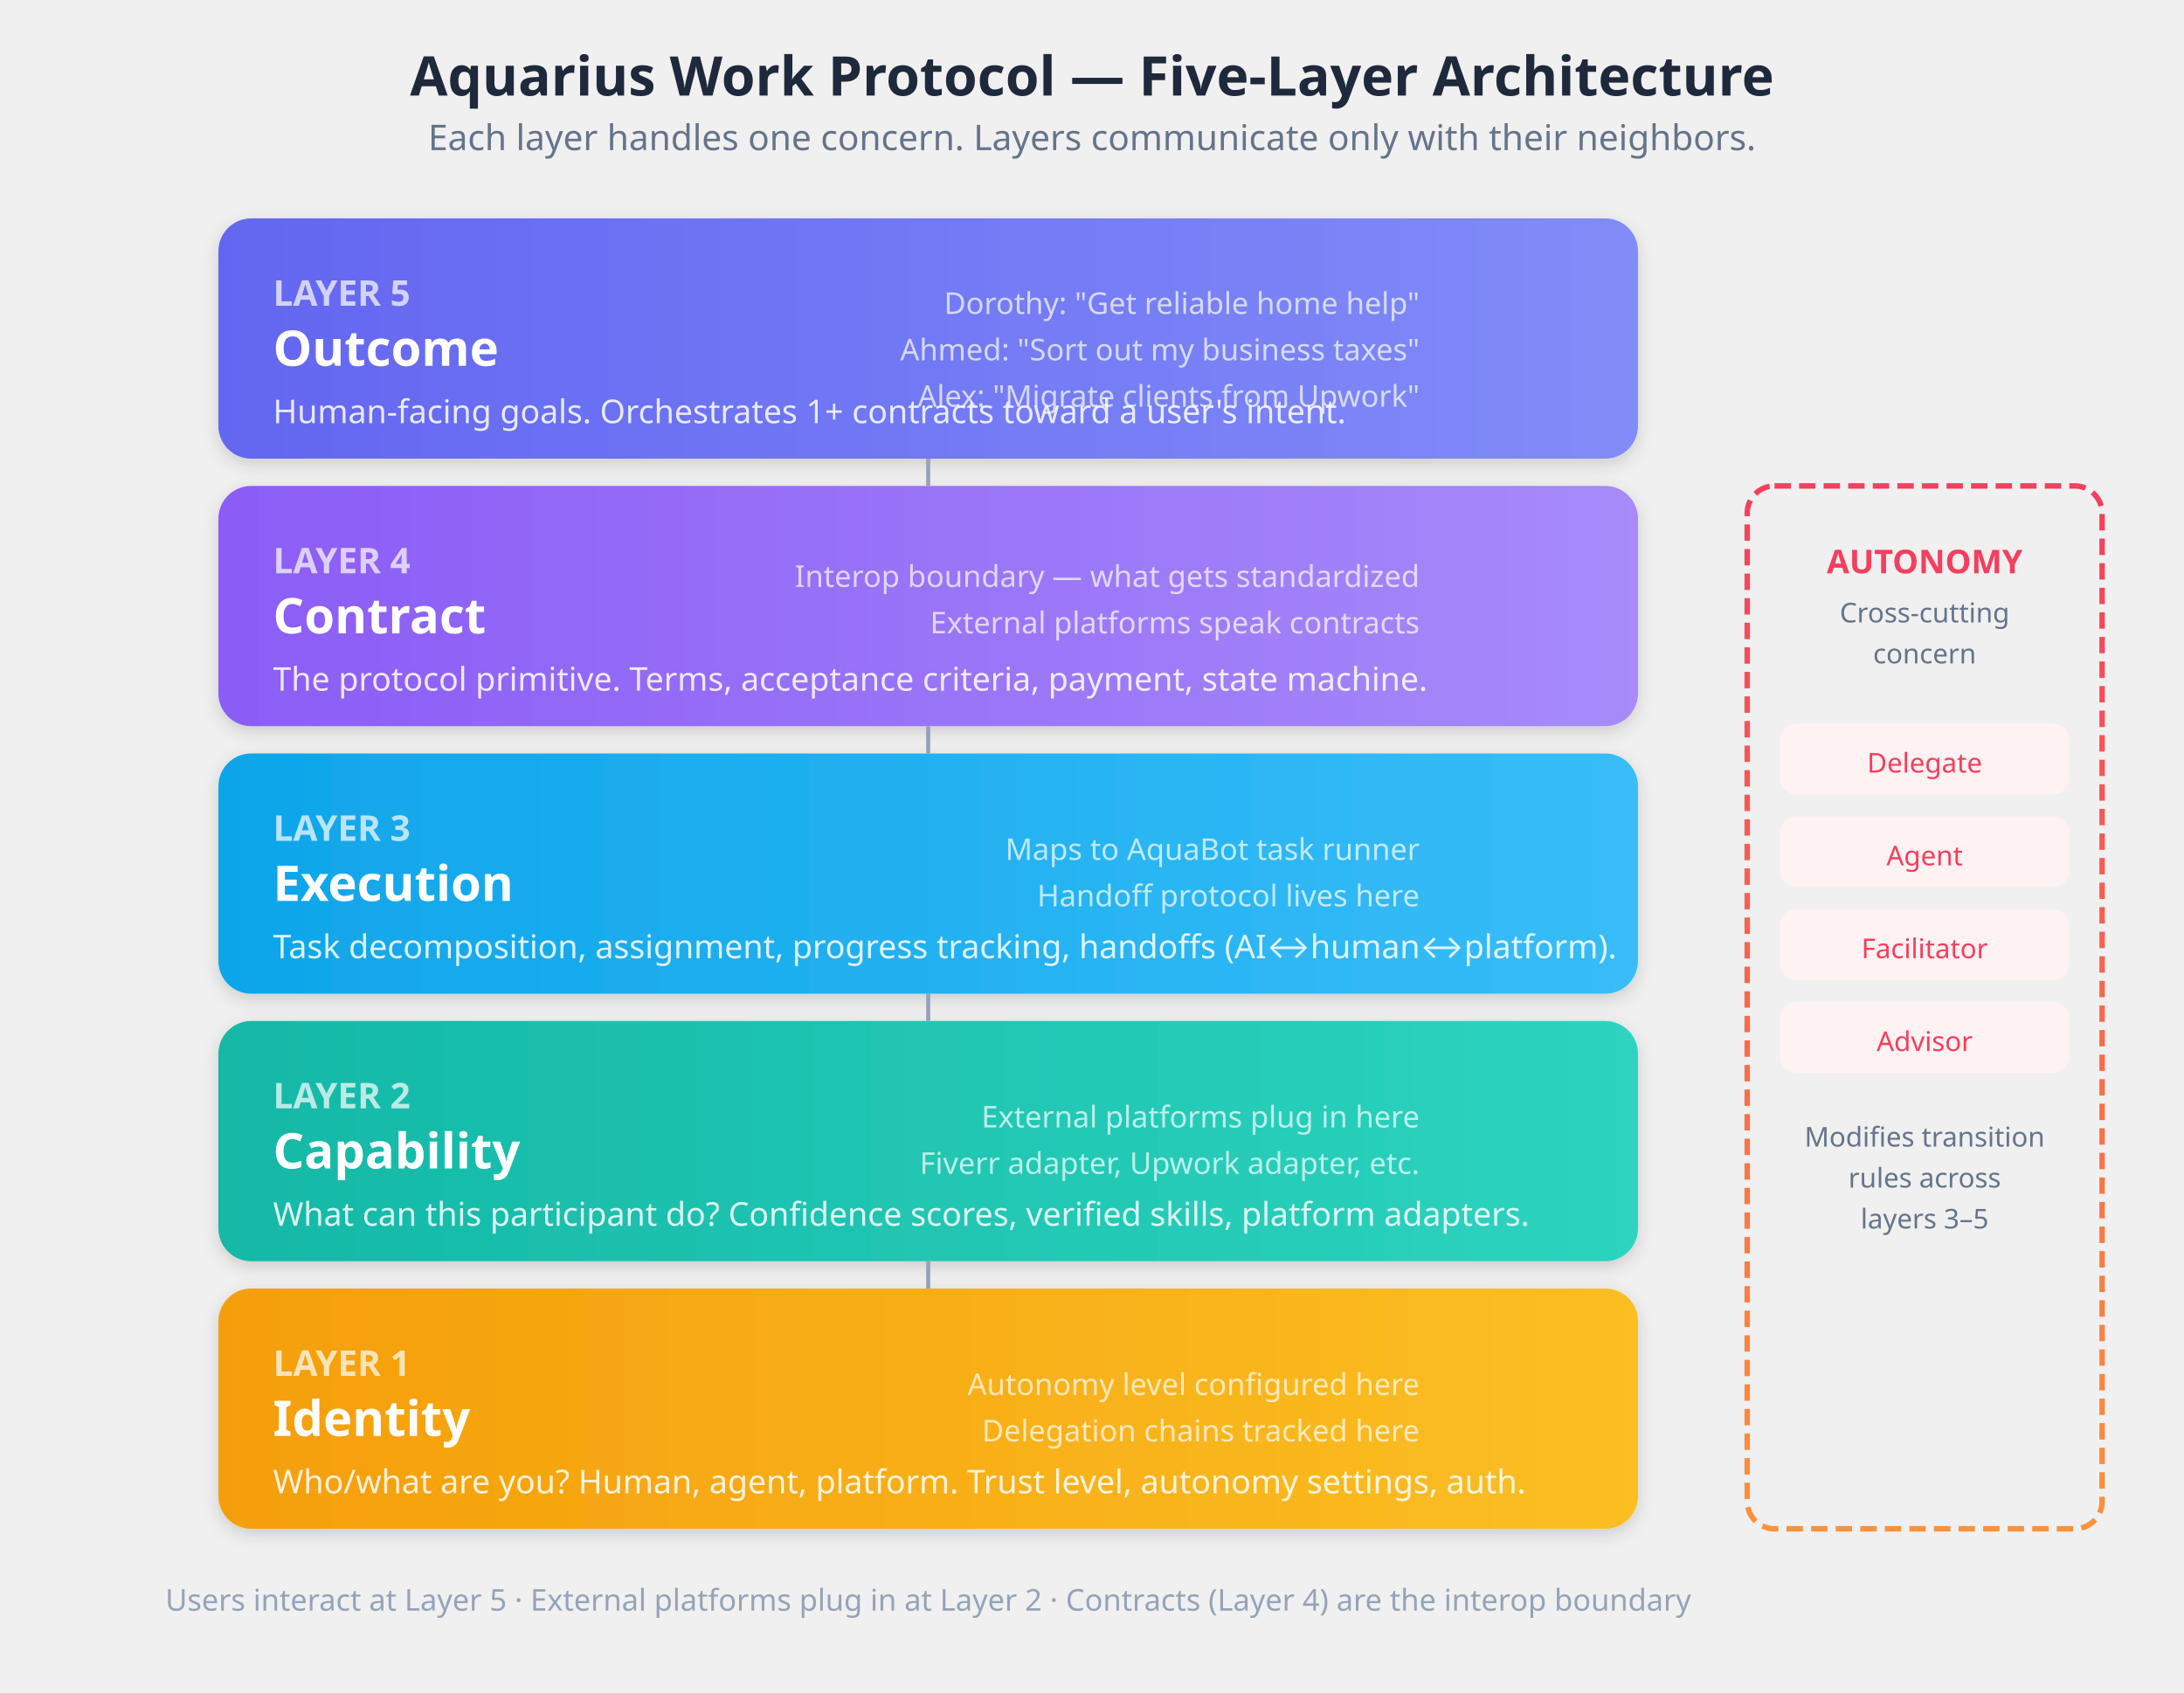
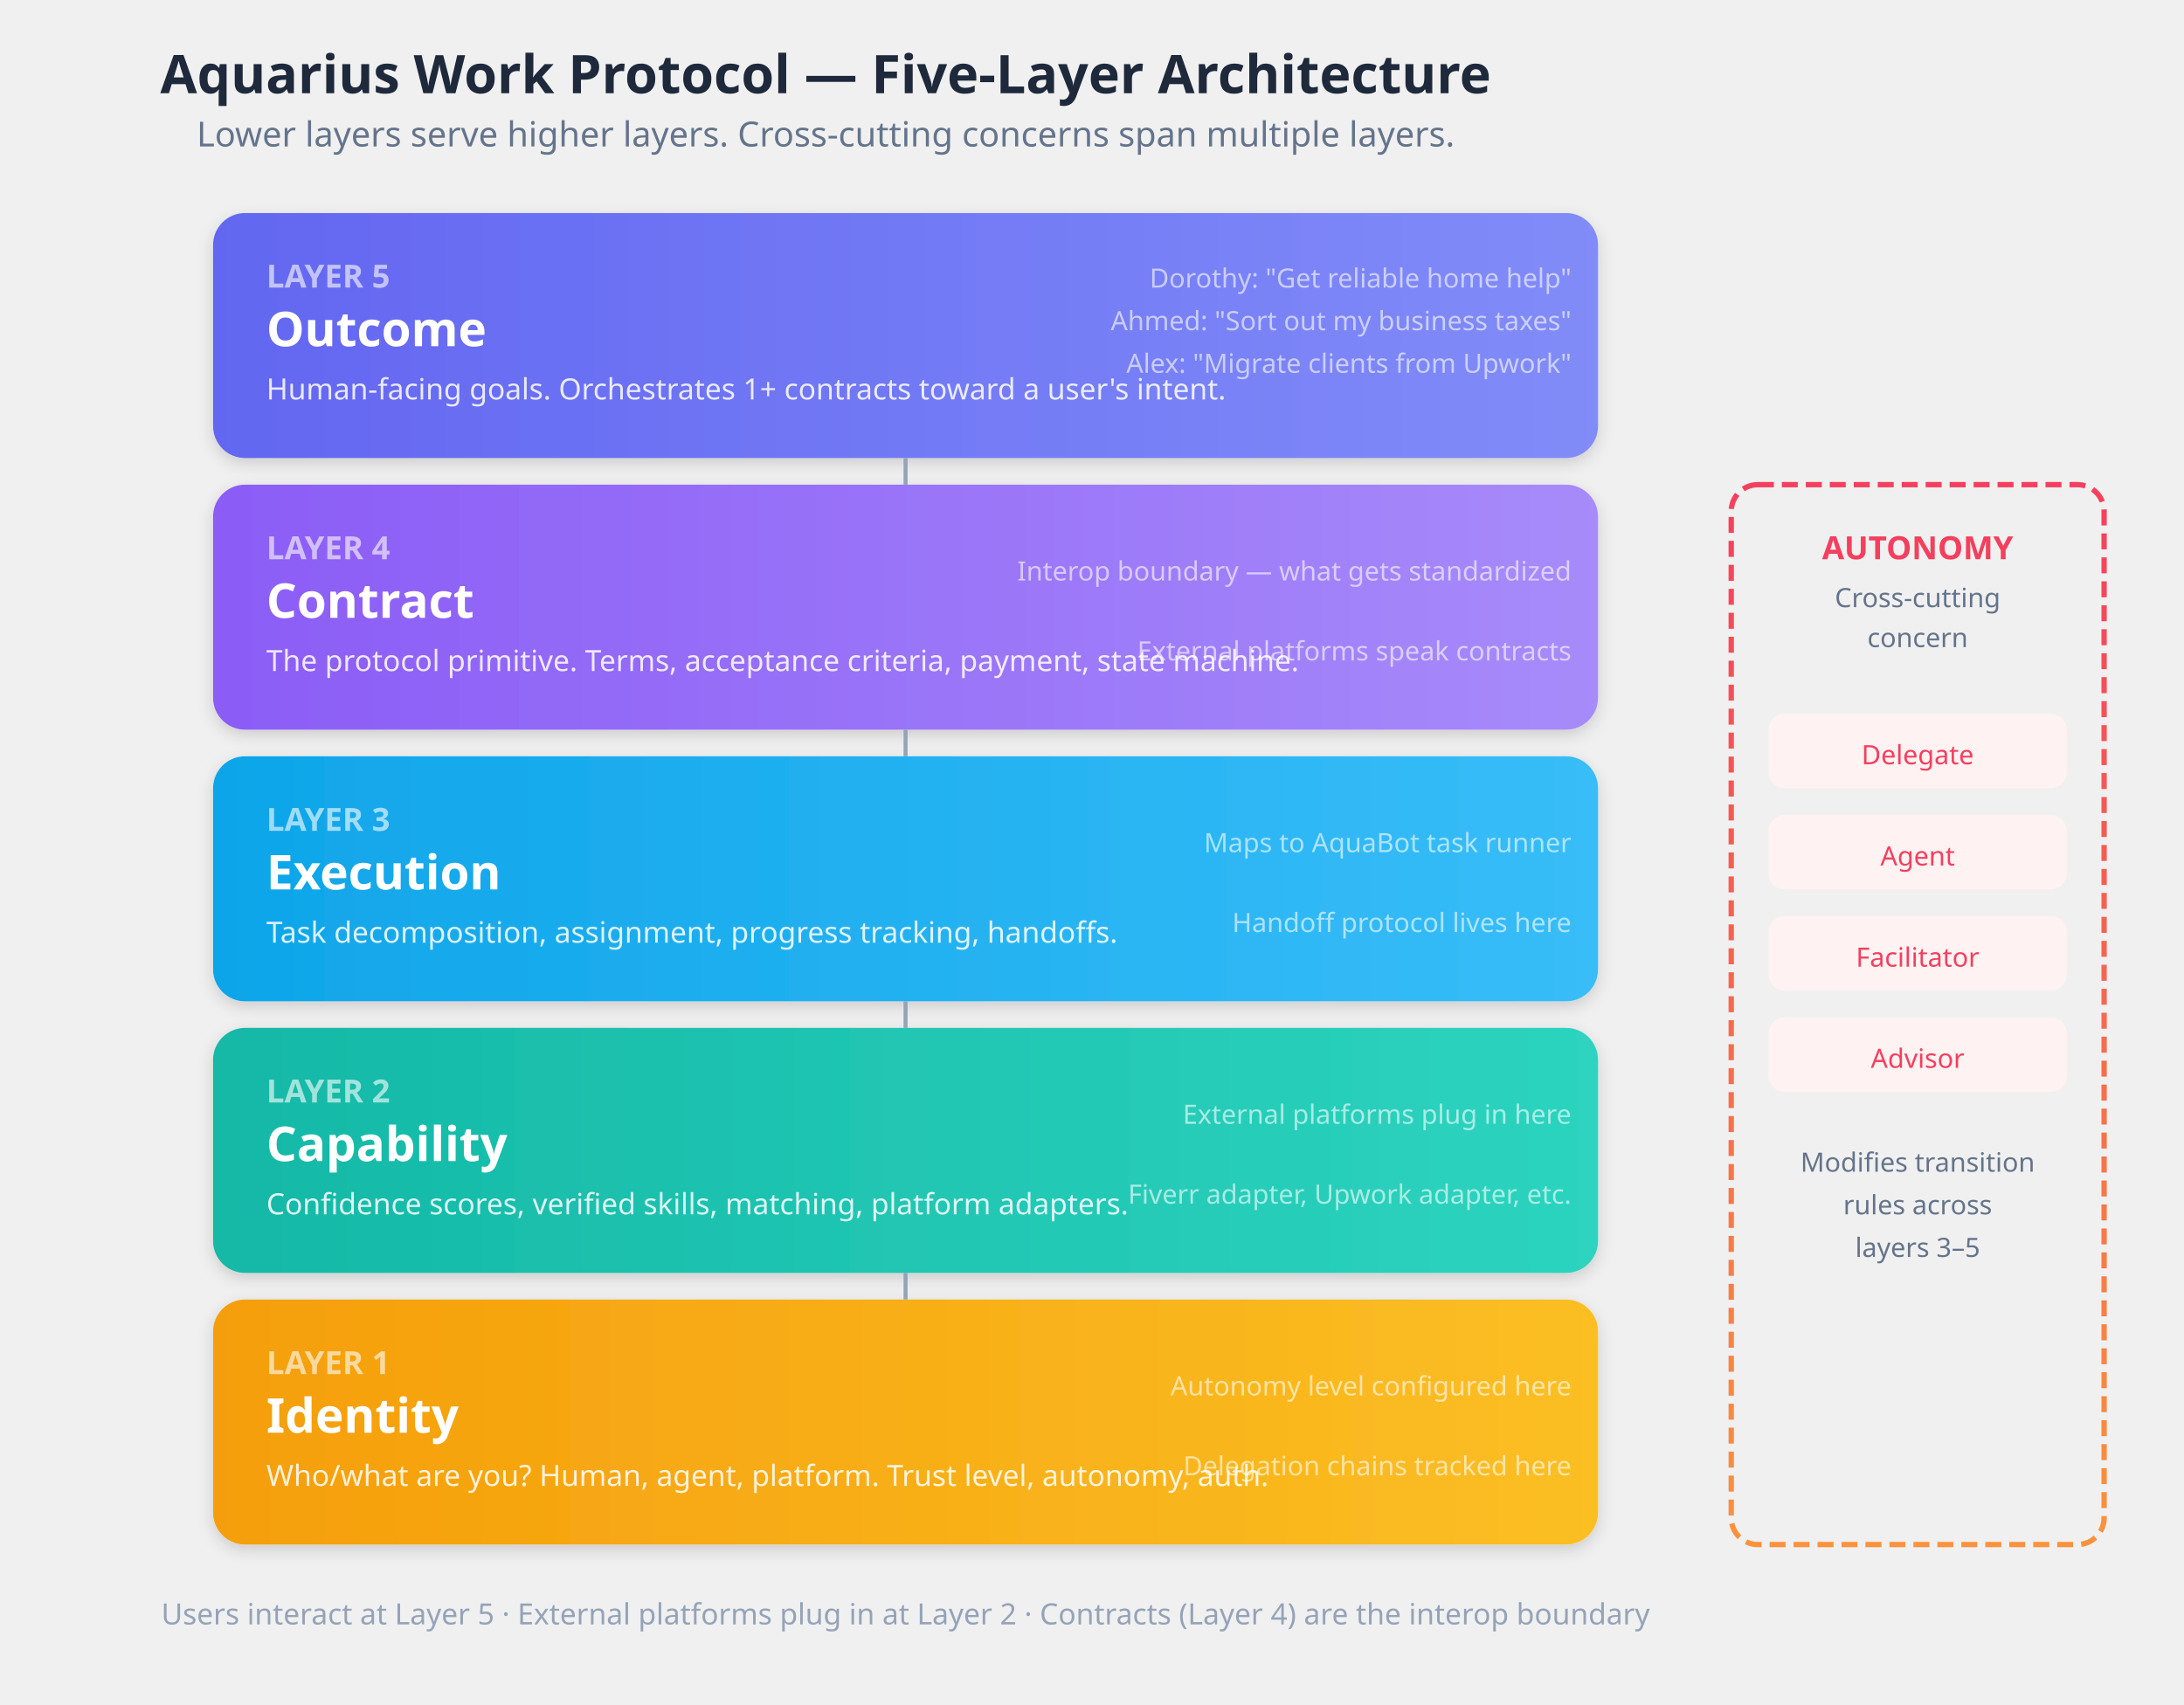
- <svg xmlns="http://www.w3.org/2000/svg" viewBox="0 0 800 620" font-family="'Segoe UI', system-ui, -apple-system, sans-serif">
+ <svg xmlns="http://www.w3.org/2000/svg" viewBox="0 0 820 640" font-family="'Segoe UI', system-ui, -apple-system, sans-serif">
  <defs>
    <linearGradient id="layer5" x1="0" y1="0" x2="1" y2="0">
      <stop offset="0%" stop-color="#6366f1" />
      <stop offset="100%" stop-color="#818cf8" />
    </linearGradient>
    <linearGradient id="layer4" x1="0" y1="0" x2="1" y2="0">
      <stop offset="0%" stop-color="#8b5cf6" />
      <stop offset="100%" stop-color="#a78bfa" />
    </linearGradient>
    <linearGradient id="layer3" x1="0" y1="0" x2="1" y2="0">
      <stop offset="0%" stop-color="#0ea5e9" />
      <stop offset="100%" stop-color="#38bdf8" />
    </linearGradient>
    <linearGradient id="layer2" x1="0" y1="0" x2="1" y2="0">
      <stop offset="0%" stop-color="#14b8a6" />
      <stop offset="100%" stop-color="#2dd4bf" />
    </linearGradient>
    <linearGradient id="layer1" x1="0" y1="0" x2="1" y2="0">
      <stop offset="0%" stop-color="#f59e0b" />
      <stop offset="100%" stop-color="#fbbf24" />
    </linearGradient>
    <filter id="shadow">
      <feDropShadow dx="0" dy="2" stdDeviation="3" flood-opacity="0.15" />
    </filter>
    <linearGradient id="autonomyGrad" x1="0" y1="0" x2="0" y2="1">
      <stop offset="0%" stop-color="#f43f5e" />
      <stop offset="100%" stop-color="#fb923c" />
    </linearGradient>
  </defs>
-   <text x="400" y="35" text-anchor="middle" font-size="20" font-weight="700" fill="#1e293b">Aquarius Work Protocol — Five-Layer Architecture</text>
-   <text x="400" y="55" text-anchor="middle" font-size="13" fill="#64748b">Each layer handles one concern. Layers communicate only with their neighbors.</text>
-   <rect x="80" y="80" width="520" height="88" rx="12" fill="url(#layer5)" filter="url(#shadow)" />
-   <text x="100" y="112" font-size="13" font-weight="600" fill="rgba(255,255,255,0.7)">LAYER 5</text>
-   <text x="100" y="134" font-size="18" font-weight="700" fill="#fff">Outcome</text>
-   <text x="100" y="155" font-size="12" fill="rgba(255,255,255,0.85)">Human-facing goals. Orchestrates 1+ contracts toward a user's intent.</text>
-   <text x="520" y="115" font-size="11" fill="rgba(255,255,255,0.7)" text-anchor="end">Dorothy: "Get reliable home help"</text>
-   <text x="520" y="132" font-size="11" fill="rgba(255,255,255,0.7)" text-anchor="end">Ahmed: "Sort out my business taxes"</text>
-   <text x="520" y="149" font-size="11" fill="rgba(255,255,255,0.7)" text-anchor="end">Alex: "Migrate clients from Upwork"</text>
-   <rect x="80" y="178" width="520" height="88" rx="12" fill="url(#layer4)" filter="url(#shadow)" />
-   <text x="100" y="210" font-size="13" font-weight="600" fill="rgba(255,255,255,0.7)">LAYER 4</text>
+   <text x="310" y="35" text-anchor="middle" font-size="20" font-weight="700" fill="#1e293b">Aquarius Work Protocol — Five-Layer Architecture</text>
+   <text x="310" y="55" text-anchor="middle" font-size="13" fill="#64748b">Lower layers serve higher layers. Cross-cutting concerns span multiple layers.</text>
+   <rect x="80" y="80" width="520" height="92" rx="12" fill="url(#layer5)" filter="url(#shadow)" />
+   <text x="100" y="108" font-size="12" font-weight="600" fill="rgba(255,255,255,0.6)">LAYER 5</text>
+   <text x="100" y="130" font-size="18" font-weight="700" fill="#fff">Outcome</text>
+   <text x="100" y="150" font-size="11" fill="rgba(255,255,255,0.85)">Human-facing goals. Orchestrates 1+ contracts toward a user's intent.</text>
+   <text x="590" y="108" font-size="10" fill="rgba(255,255,255,0.6)" text-anchor="end">Dorothy: "Get reliable home help"</text>
+   <text x="590" y="124" font-size="10" fill="rgba(255,255,255,0.6)" text-anchor="end">Ahmed: "Sort out my business taxes"</text>
+   <text x="590" y="140" font-size="10" fill="rgba(255,255,255,0.6)" text-anchor="end">Alex: "Migrate clients from Upwork"</text>
+   <rect x="80" y="182" width="520" height="92" rx="12" fill="url(#layer4)" filter="url(#shadow)" />
+   <text x="100" y="210" font-size="12" font-weight="600" fill="rgba(255,255,255,0.6)">LAYER 4</text>
  <text x="100" y="232" font-size="18" font-weight="700" fill="#fff">Contract</text>
-   <text x="100" y="253" font-size="12" fill="rgba(255,255,255,0.85)">The protocol primitive. Terms, acceptance criteria, payment, state machine.</text>
-   <text x="520" y="215" font-size="11" fill="rgba(255,255,255,0.7)" text-anchor="end">Interop boundary — what gets standardized</text>
-   <text x="520" y="232" font-size="11" fill="rgba(255,255,255,0.7)" text-anchor="end">External platforms speak contracts</text>
-   <rect x="80" y="276" width="520" height="88" rx="12" fill="url(#layer3)" filter="url(#shadow)" />
-   <text x="100" y="308" font-size="13" font-weight="600" fill="rgba(255,255,255,0.7)">LAYER 3</text>
-   <text x="100" y="330" font-size="18" font-weight="700" fill="#fff">Execution</text>
-   <text x="100" y="351" font-size="12" fill="rgba(255,255,255,0.85)">Task decomposition, assignment, progress tracking, handoffs (AI↔human↔platform).</text>
-   <text x="520" y="315" font-size="11" fill="rgba(255,255,255,0.7)" text-anchor="end">Maps to AquaBot task runner</text>
-   <text x="520" y="332" font-size="11" fill="rgba(255,255,255,0.7)" text-anchor="end">Handoff protocol lives here</text>
-   <rect x="80" y="374" width="520" height="88" rx="12" fill="url(#layer2)" filter="url(#shadow)" />
-   <text x="100" y="406" font-size="13" font-weight="600" fill="rgba(255,255,255,0.7)">LAYER 2</text>
-   <text x="100" y="428" font-size="18" font-weight="700" fill="#fff">Capability</text>
-   <text x="100" y="449" font-size="12" fill="rgba(255,255,255,0.85)">What can this participant do? Confidence scores, verified skills, platform adapters.</text>
-   <text x="520" y="413" font-size="11" fill="rgba(255,255,255,0.7)" text-anchor="end">External platforms plug in here</text>
-   <text x="520" y="430" font-size="11" fill="rgba(255,255,255,0.7)" text-anchor="end">Fiverr adapter, Upwork adapter, etc.</text>
-   <rect x="80" y="472" width="520" height="88" rx="12" fill="url(#layer1)" filter="url(#shadow)" />
-   <text x="100" y="504" font-size="13" font-weight="600" fill="rgba(255,255,255,0.7)">LAYER 1</text>
-   <text x="100" y="526" font-size="18" font-weight="700" fill="#fff">Identity</text>
-   <text x="100" y="547" font-size="12" fill="rgba(255,255,255,0.85)">Who/what are you? Human, agent, platform. Trust level, autonomy settings, auth.</text>
-   <text x="520" y="511" font-size="11" fill="rgba(255,255,255,0.7)" text-anchor="end">Autonomy level configured here</text>
-   <text x="520" y="528" font-size="11" fill="rgba(255,255,255,0.7)" text-anchor="end">Delegation chains tracked here</text>
-   <rect x="640" y="178" width="130" height="382" rx="10" fill="none" stroke="url(#autonomyGrad)" stroke-width="2" stroke-dasharray="6 3" />
-   <text x="705" y="210" text-anchor="middle" font-size="12" font-weight="700" fill="#f43f5e">AUTONOMY</text>
-   <text x="705" y="228" text-anchor="middle" font-size="10" fill="#64748b">Cross-cutting</text>
-   <text x="705" y="243" text-anchor="middle" font-size="10" fill="#64748b">concern</text>
-   <rect x="652" y="265" width="106" height="26" rx="6" fill="#fef2f2" />
-   <text x="705" y="283" text-anchor="middle" font-size="10" fill="#f43f5e">Delegate</text>
-   <rect x="652" y="299" width="106" height="26" rx="6" fill="#fef2f2" />
-   <text x="705" y="317" text-anchor="middle" font-size="10" fill="#f43f5e">Agent</text>
-   <rect x="652" y="333" width="106" height="26" rx="6" fill="#fef2f2" />
-   <text x="705" y="351" text-anchor="middle" font-size="10" fill="#f43f5e">Facilitator</text>
-   <rect x="652" y="367" width="106" height="26" rx="6" fill="#fef2f2" />
-   <text x="705" y="385" text-anchor="middle" font-size="10" fill="#f43f5e">Advisor</text>
-   <text x="705" y="420" text-anchor="middle" font-size="10" fill="#64748b">Modifies transition</text>
-   <text x="705" y="435" text-anchor="middle" font-size="10" fill="#64748b">rules across</text>
-   <text x="705" y="450" text-anchor="middle" font-size="10" fill="#64748b">layers 3–5</text>
-   <line x1="340" y1="168" x2="340" y2="178" stroke="#94a3b8" stroke-width="1.5" marker-end="url(#arrowDown)" />
-   <line x1="340" y1="266" x2="340" y2="276" stroke="#94a3b8" stroke-width="1.5" />
-   <line x1="340" y1="364" x2="340" y2="374" stroke="#94a3b8" stroke-width="1.5" />
-   <line x1="340" y1="462" x2="340" y2="472" stroke="#94a3b8" stroke-width="1.5" />
-   <text x="340" y="590" text-anchor="middle" font-size="11" fill="#94a3b8">Users interact at Layer 5 · External platforms plug in at Layer 2 · Contracts (Layer 4) are the interop boundary</text>
+   <text x="100" y="252" font-size="11" fill="rgba(255,255,255,0.85)">The protocol primitive. Terms, acceptance criteria, payment, state machine.</text>
+   <text x="590" y="218" font-size="10" fill="rgba(255,255,255,0.6)" text-anchor="end">Interop boundary — what gets standardized</text>
+   <text x="590" y="248" font-size="10" fill="rgba(255,255,255,0.6)" text-anchor="end">External platforms speak contracts</text>
+   <rect x="80" y="284" width="520" height="92" rx="12" fill="url(#layer3)" filter="url(#shadow)" />
+   <text x="100" y="312" font-size="12" font-weight="600" fill="rgba(255,255,255,0.6)">LAYER 3</text>
+   <text x="100" y="334" font-size="18" font-weight="700" fill="#fff">Execution</text>
+   <text x="100" y="354" font-size="11" fill="rgba(255,255,255,0.85)">Task decomposition, assignment, progress tracking, handoffs.</text>
+   <text x="590" y="320" font-size="10" fill="rgba(255,255,255,0.6)" text-anchor="end">Maps to AquaBot task runner</text>
+   <text x="590" y="350" font-size="10" fill="rgba(255,255,255,0.6)" text-anchor="end">Handoff protocol lives here</text>
+   <rect x="80" y="386" width="520" height="92" rx="12" fill="url(#layer2)" filter="url(#shadow)" />
+   <text x="100" y="414" font-size="12" font-weight="600" fill="rgba(255,255,255,0.6)">LAYER 2</text>
+   <text x="100" y="436" font-size="18" font-weight="700" fill="#fff">Capability</text>
+   <text x="100" y="456" font-size="11" fill="rgba(255,255,255,0.85)">Confidence scores, verified skills, matching, platform adapters.</text>
+   <text x="590" y="422" font-size="10" fill="rgba(255,255,255,0.6)" text-anchor="end">External platforms plug in here</text>
+   <text x="590" y="452" font-size="10" fill="rgba(255,255,255,0.6)" text-anchor="end">Fiverr adapter, Upwork adapter, etc.</text>
+   <rect x="80" y="488" width="520" height="92" rx="12" fill="url(#layer1)" filter="url(#shadow)" />
+   <text x="100" y="516" font-size="12" font-weight="600" fill="rgba(255,255,255,0.6)">LAYER 1</text>
+   <text x="100" y="538" font-size="18" font-weight="700" fill="#fff">Identity</text>
+   <text x="100" y="558" font-size="11" fill="rgba(255,255,255,0.85)">Who/what are you? Human, agent, platform. Trust level, autonomy, auth.</text>
+   <text x="590" y="524" font-size="10" fill="rgba(255,255,255,0.6)" text-anchor="end">Autonomy level configured here</text>
+   <text x="590" y="554" font-size="10" fill="rgba(255,255,255,0.6)" text-anchor="end">Delegation chains tracked here</text>
+   <rect x="650" y="182" width="140" height="398" rx="10" fill="none" stroke="url(#autonomyGrad)" stroke-width="2" stroke-dasharray="6 3" />
+   <text x="720" y="210" text-anchor="middle" font-size="12" font-weight="700" fill="#f43f5e">AUTONOMY</text>
+   <text x="720" y="228" text-anchor="middle" font-size="10" fill="#64748b">Cross-cutting</text>
+   <text x="720" y="243" text-anchor="middle" font-size="10" fill="#64748b">concern</text>
+   <rect x="664" y="268" width="112" height="28" rx="6" fill="#fef2f2" />
+   <text x="720" y="287" text-anchor="middle" font-size="10" fill="#f43f5e">Delegate</text>
+   <rect x="664" y="306" width="112" height="28" rx="6" fill="#fef2f2" />
+   <text x="720" y="325" text-anchor="middle" font-size="10" fill="#f43f5e">Agent</text>
+   <rect x="664" y="344" width="112" height="28" rx="6" fill="#fef2f2" />
+   <text x="720" y="363" text-anchor="middle" font-size="10" fill="#f43f5e">Facilitator</text>
+   <rect x="664" y="382" width="112" height="28" rx="6" fill="#fef2f2" />
+   <text x="720" y="401" text-anchor="middle" font-size="10" fill="#f43f5e">Advisor</text>
+   <text x="720" y="440" text-anchor="middle" font-size="10" fill="#64748b">Modifies transition</text>
+   <text x="720" y="456" text-anchor="middle" font-size="10" fill="#64748b">rules across</text>
+   <text x="720" y="472" text-anchor="middle" font-size="10" fill="#64748b">layers 3–5</text>
+   <line x1="340" y1="172" x2="340" y2="182" stroke="#94a3b8" stroke-width="1.5" />
+   <line x1="340" y1="274" x2="340" y2="284" stroke="#94a3b8" stroke-width="1.5" />
+   <line x1="340" y1="376" x2="340" y2="386" stroke="#94a3b8" stroke-width="1.5" />
+   <line x1="340" y1="478" x2="340" y2="488" stroke="#94a3b8" stroke-width="1.5" />
+   <text x="340" y="610" text-anchor="middle" font-size="11" fill="#94a3b8">Users interact at Layer 5 · External platforms plug in at Layer 2 · Contracts (Layer 4) are the interop boundary</text>
</svg>
